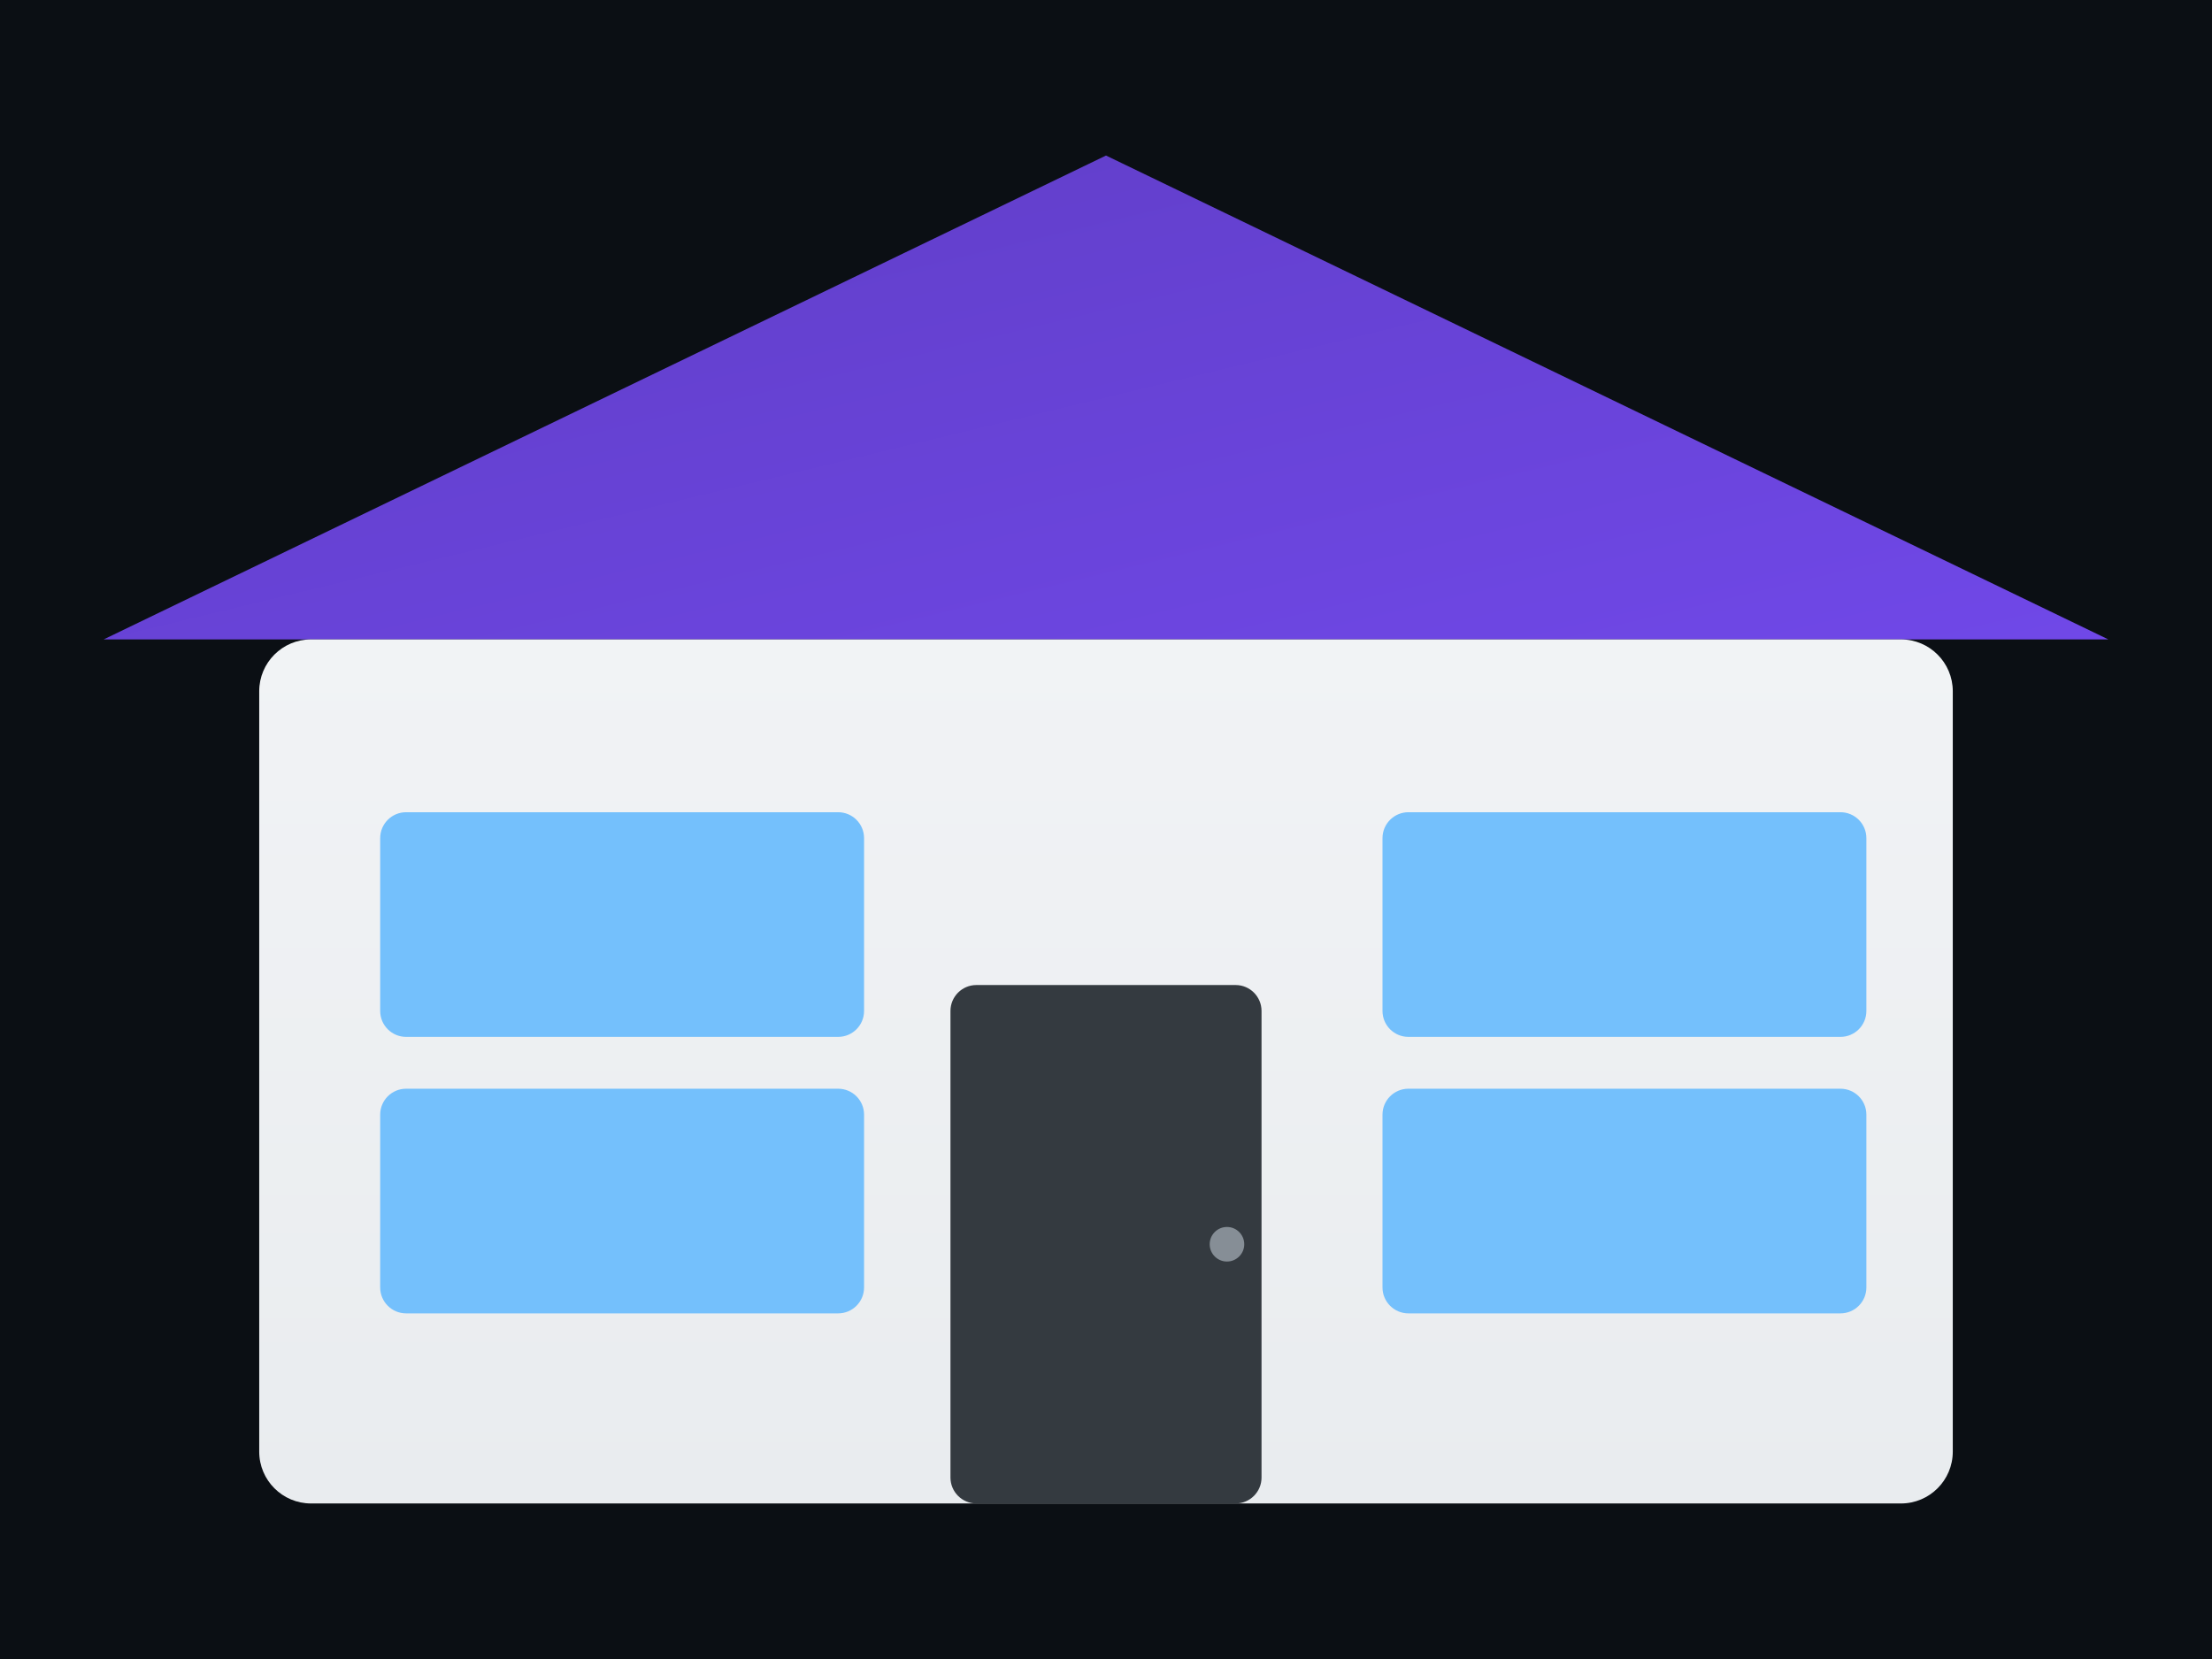
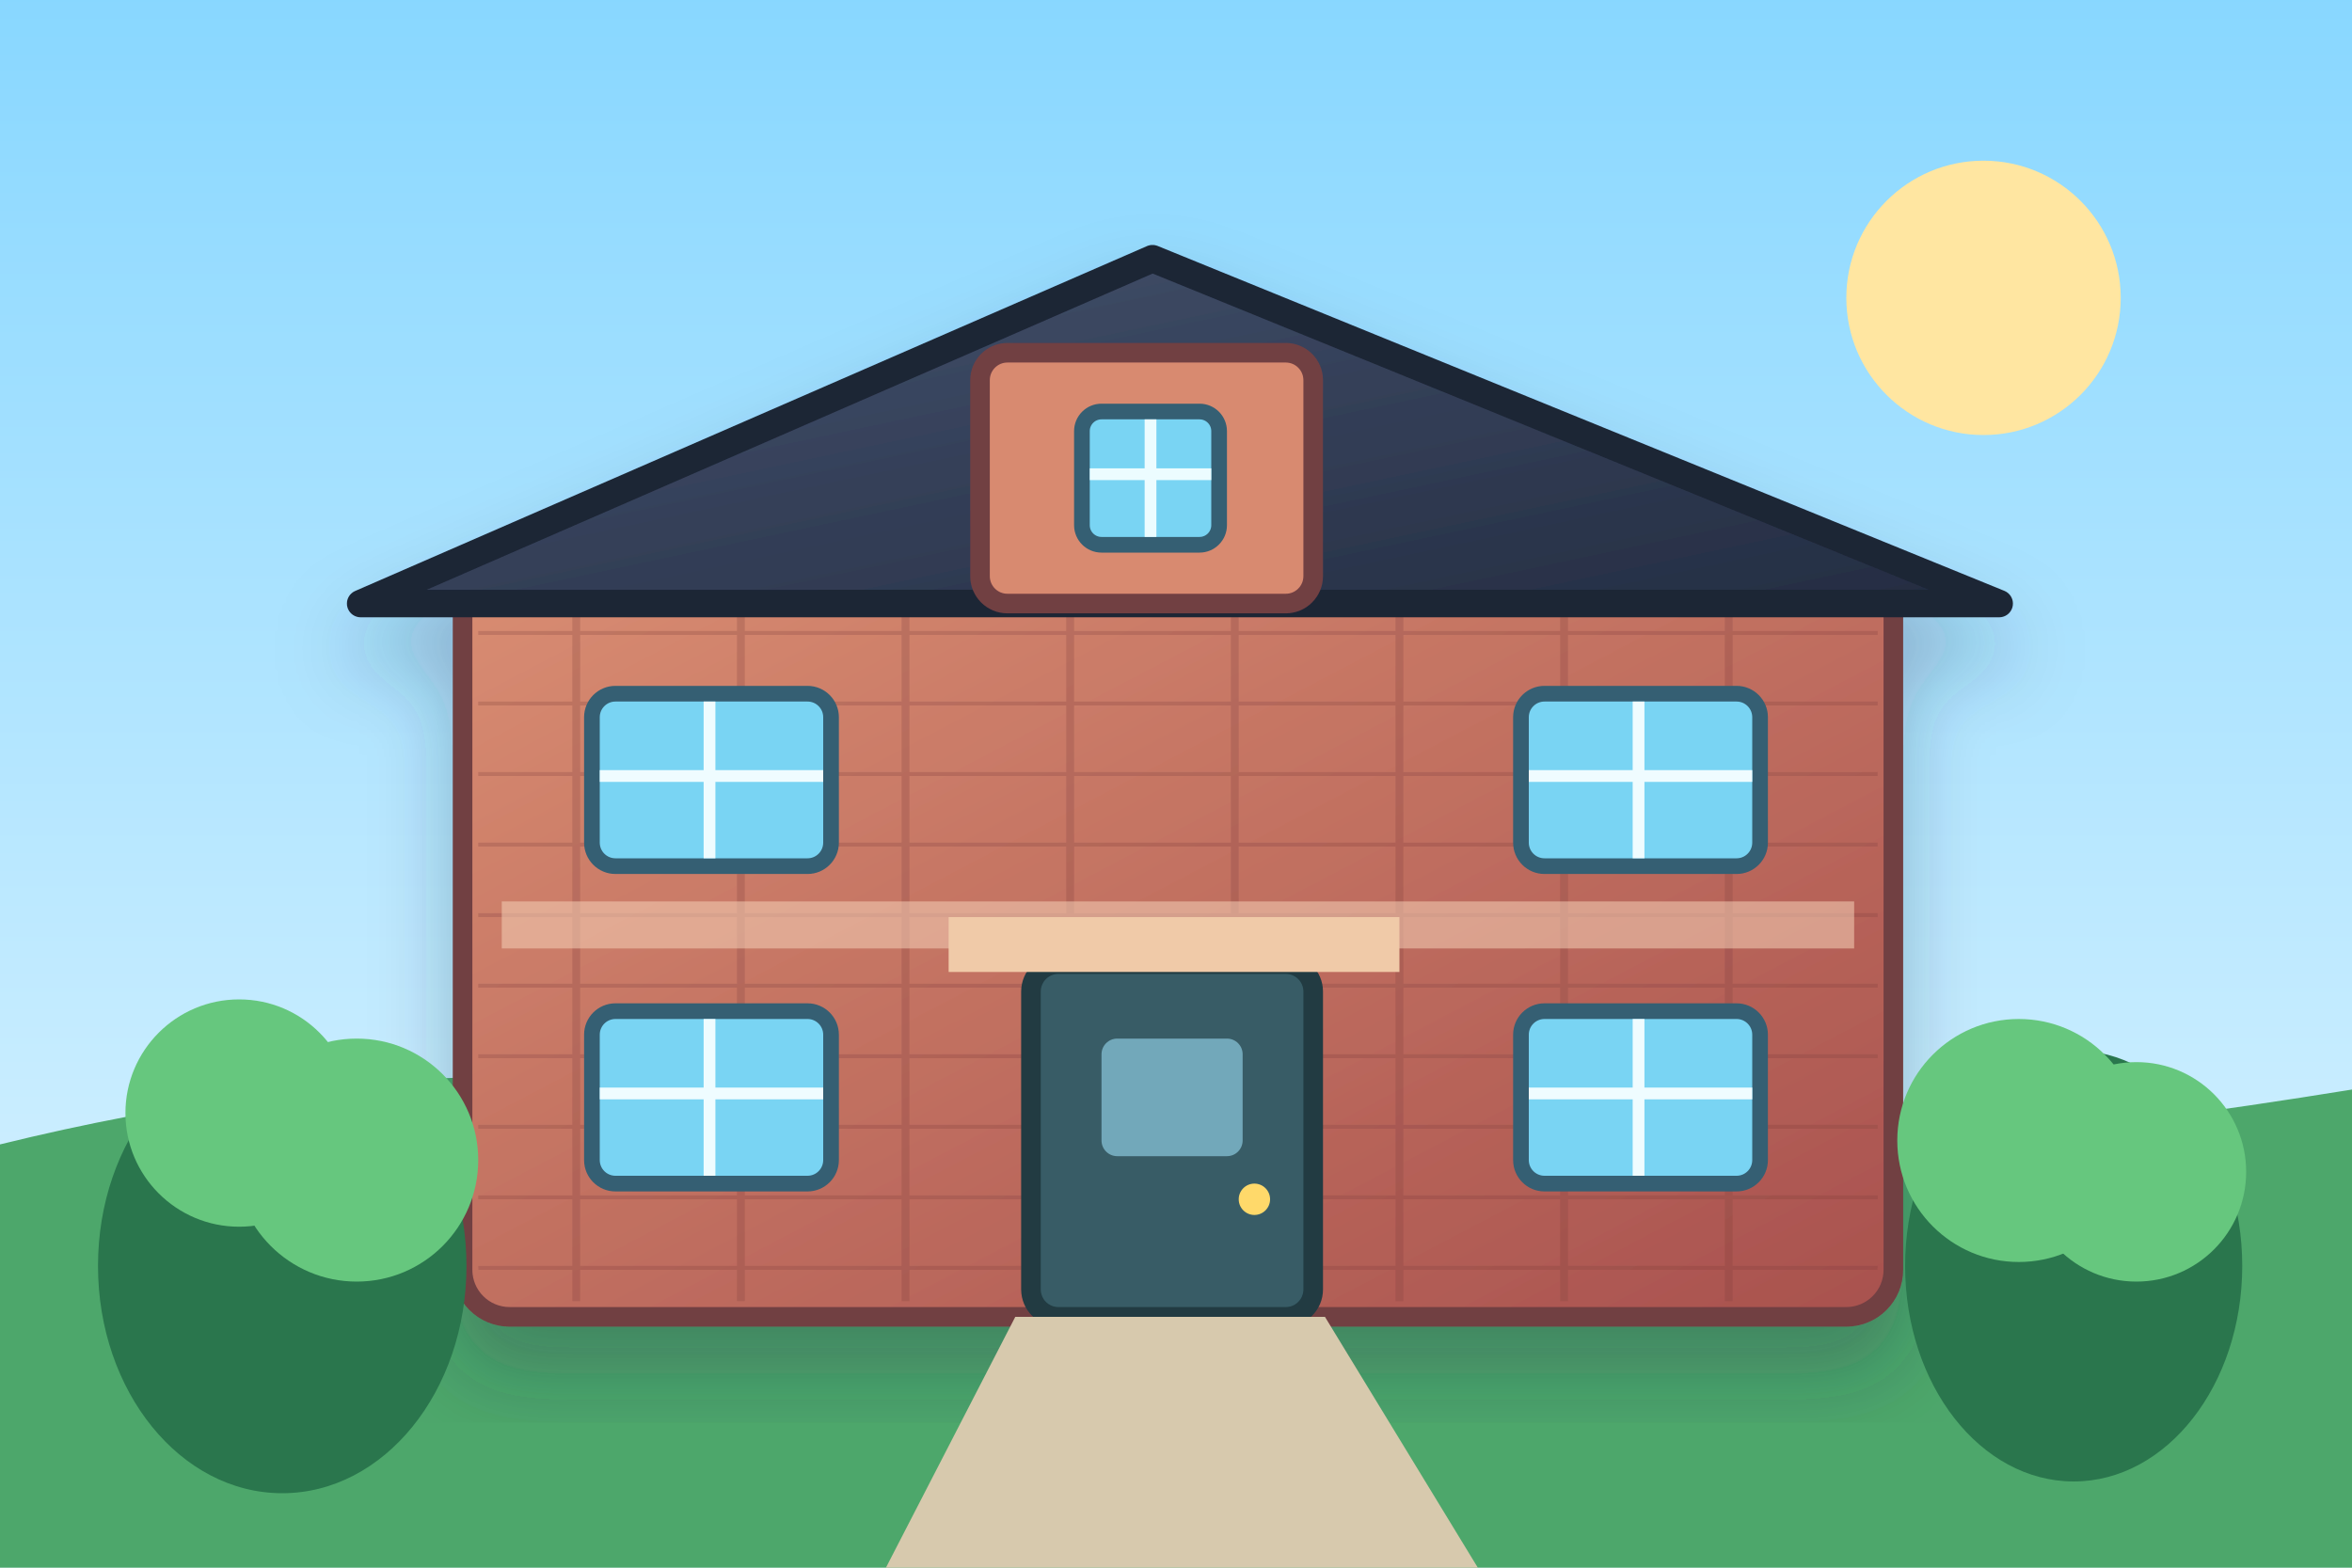
- <svg xmlns="http://www.w3.org/2000/svg" viewBox="0 0 256 192" width="256" height="192">
+ <svg xmlns="http://www.w3.org/2000/svg" viewBox="0 0 600 400" role="img" aria-label="Duplex illustré">
  <defs>
-     <linearGradient id="roof2" x1="0" y1="0" x2="1" y2="1">
-       <stop offset="0%" stop-color="#5f3dc4" />
-       <stop offset="100%" stop-color="#7048e8" />
+     <linearGradient id="sky" x1="0" y1="0" x2="0" y2="1">
+       <stop stop-color="#88d7ff" />
+       <stop offset="1" stop-color="#e3f6ff" />
    </linearGradient>
-     <linearGradient id="wall2" x1="0" y1="0" x2="0" y2="1">
-       <stop offset="0%" stop-color="#f1f3f5" />
-       <stop offset="100%" stop-color="#e9ecef" />
+     <linearGradient id="brick" x1="0" y1="0" x2="1" y2="1">
+       <stop stop-color="#d98d72" />
+       <stop offset="1" stop-color="#a8514e" />
    </linearGradient>
+     <linearGradient id="roof" x1="0" y1="0" x2="1" y2="1">
+       <stop stop-color="#45536f" />
+       <stop offset="1" stop-color="#232c41" />
+     </linearGradient>
+     <filter id="s">
+       <feDropShadow dx="0" dy="12" stdDeviation="10" flood-color="#17324a" flood-opacity=".28" />
+     </filter>
+     <pattern id="lines" width="42" height="18" patternUnits="userSpaceOnUse">
+       <path d="M0 18h42M21 0v18" stroke="#7f3e3e" stroke-opacity=".25" stroke-width="2" />
+     </pattern>
  </defs>
-   <rect x="0" y="0" width="256" height="192" fill="#0b0f14" />
-   <g transform="translate(12,18)">
-     <polygon points="116,0 0,56 232,56" fill="url(#roof2)" />
-     <rect x="18" y="56" width="196" height="100" rx="6" fill="url(#wall2)" />
-     <rect x="32" y="76" width="56" height="26" rx="3" fill="#74c0fc" />
-     <rect x="148" y="76" width="56" height="26" rx="3" fill="#74c0fc" />
-     <rect x="32" y="108" width="56" height="26" rx="3" fill="#74c0fc" />
-     <rect x="148" y="108" width="56" height="26" rx="3" fill="#74c0fc" />
-     <rect x="98" y="96" width="36" height="60" rx="3" fill="#343a40" />
-     <circle cx="130" cy="126" r="2" fill="#868e96" />
+   <rect width="600" height="400" fill="url(#sky)" />
+   <circle cx="506" cy="76" r="35" fill="#ffe6a1" />
+   <path d="M0 292Q130 260 260 286t340-8v122H0Z" fill="#4da76b" />
+   <g filter="url(#s)">
+     <rect x="118" y="145" width="365" height="191" rx="12" fill="url(#brick)" stroke="#713f43" stroke-width="5" />
+     <rect x="122" y="149" width="357" height="183" rx="9" fill="url(#lines)" />
+     <path d="M92 154 294 66 510 154Z" fill="url(#roof)" stroke="#1d2535" stroke-width="7" stroke-linejoin="round" />
+     <rect x="250" y="90" width="85" height="64" rx="7" fill="#d88a70" stroke="#713f43" stroke-width="5" />
+     <rect x="276" y="105" width="35" height="34" rx="5" fill="#79d4f3" stroke="#345f73" stroke-width="4" />
+     <path d="M293.5 107v30M278 121h31" stroke="#ecfcff" stroke-width="3" />
+     <rect x="128" y="230" width="345" height="12" fill="#f4d0b6" opacity=".55" />
+     <g fill="#79d4f3" stroke="#345f73" stroke-width="4">
+       <rect x="151" y="177" width="61" height="44" rx="6" />
+       <rect x="388" y="177" width="61" height="44" rx="6" />
+       <rect x="151" y="258" width="61" height="44" rx="6" />
+       <rect x="388" y="258" width="61" height="44" rx="6" />
+     </g>
+     <g stroke="#effcff" stroke-width="3">
+       <path d="M181 179v40M153 198h57M418 179v40M390 198h57M181 260v40M153 279h57M418 260v40M390 279h57" />
+     </g>
+     <rect x="263" y="246" width="72" height="90" rx="7" fill="#385c66" stroke="#203b42" stroke-width="5" />
+     <rect x="281" y="265" width="36" height="30" rx="4" fill="#9adbf1" opacity=".6" />
+     <circle cx="320" cy="306" r="4" fill="#ffd96a" />
+     <path d="M242 234h115v14H242Z" fill="#f0caa8" />
+   </g>
+   <path d="M259 336 226 400h151l-39-64Z" fill="#d7c9ad" />
+   <g fill="#2a764d">
+     <ellipse cx="72" cy="323" rx="47" ry="58" />
+     <ellipse cx="529" cy="323" rx="43" ry="55" />
+   </g>
+   <g fill="#66c77e">
+     <circle cx="61" cy="284" r="29" />
+     <circle cx="91" cy="296" r="31" />
+     <circle cx="515" cy="291" r="31" />
+     <circle cx="545" cy="299" r="28" />
  </g>
</svg>
